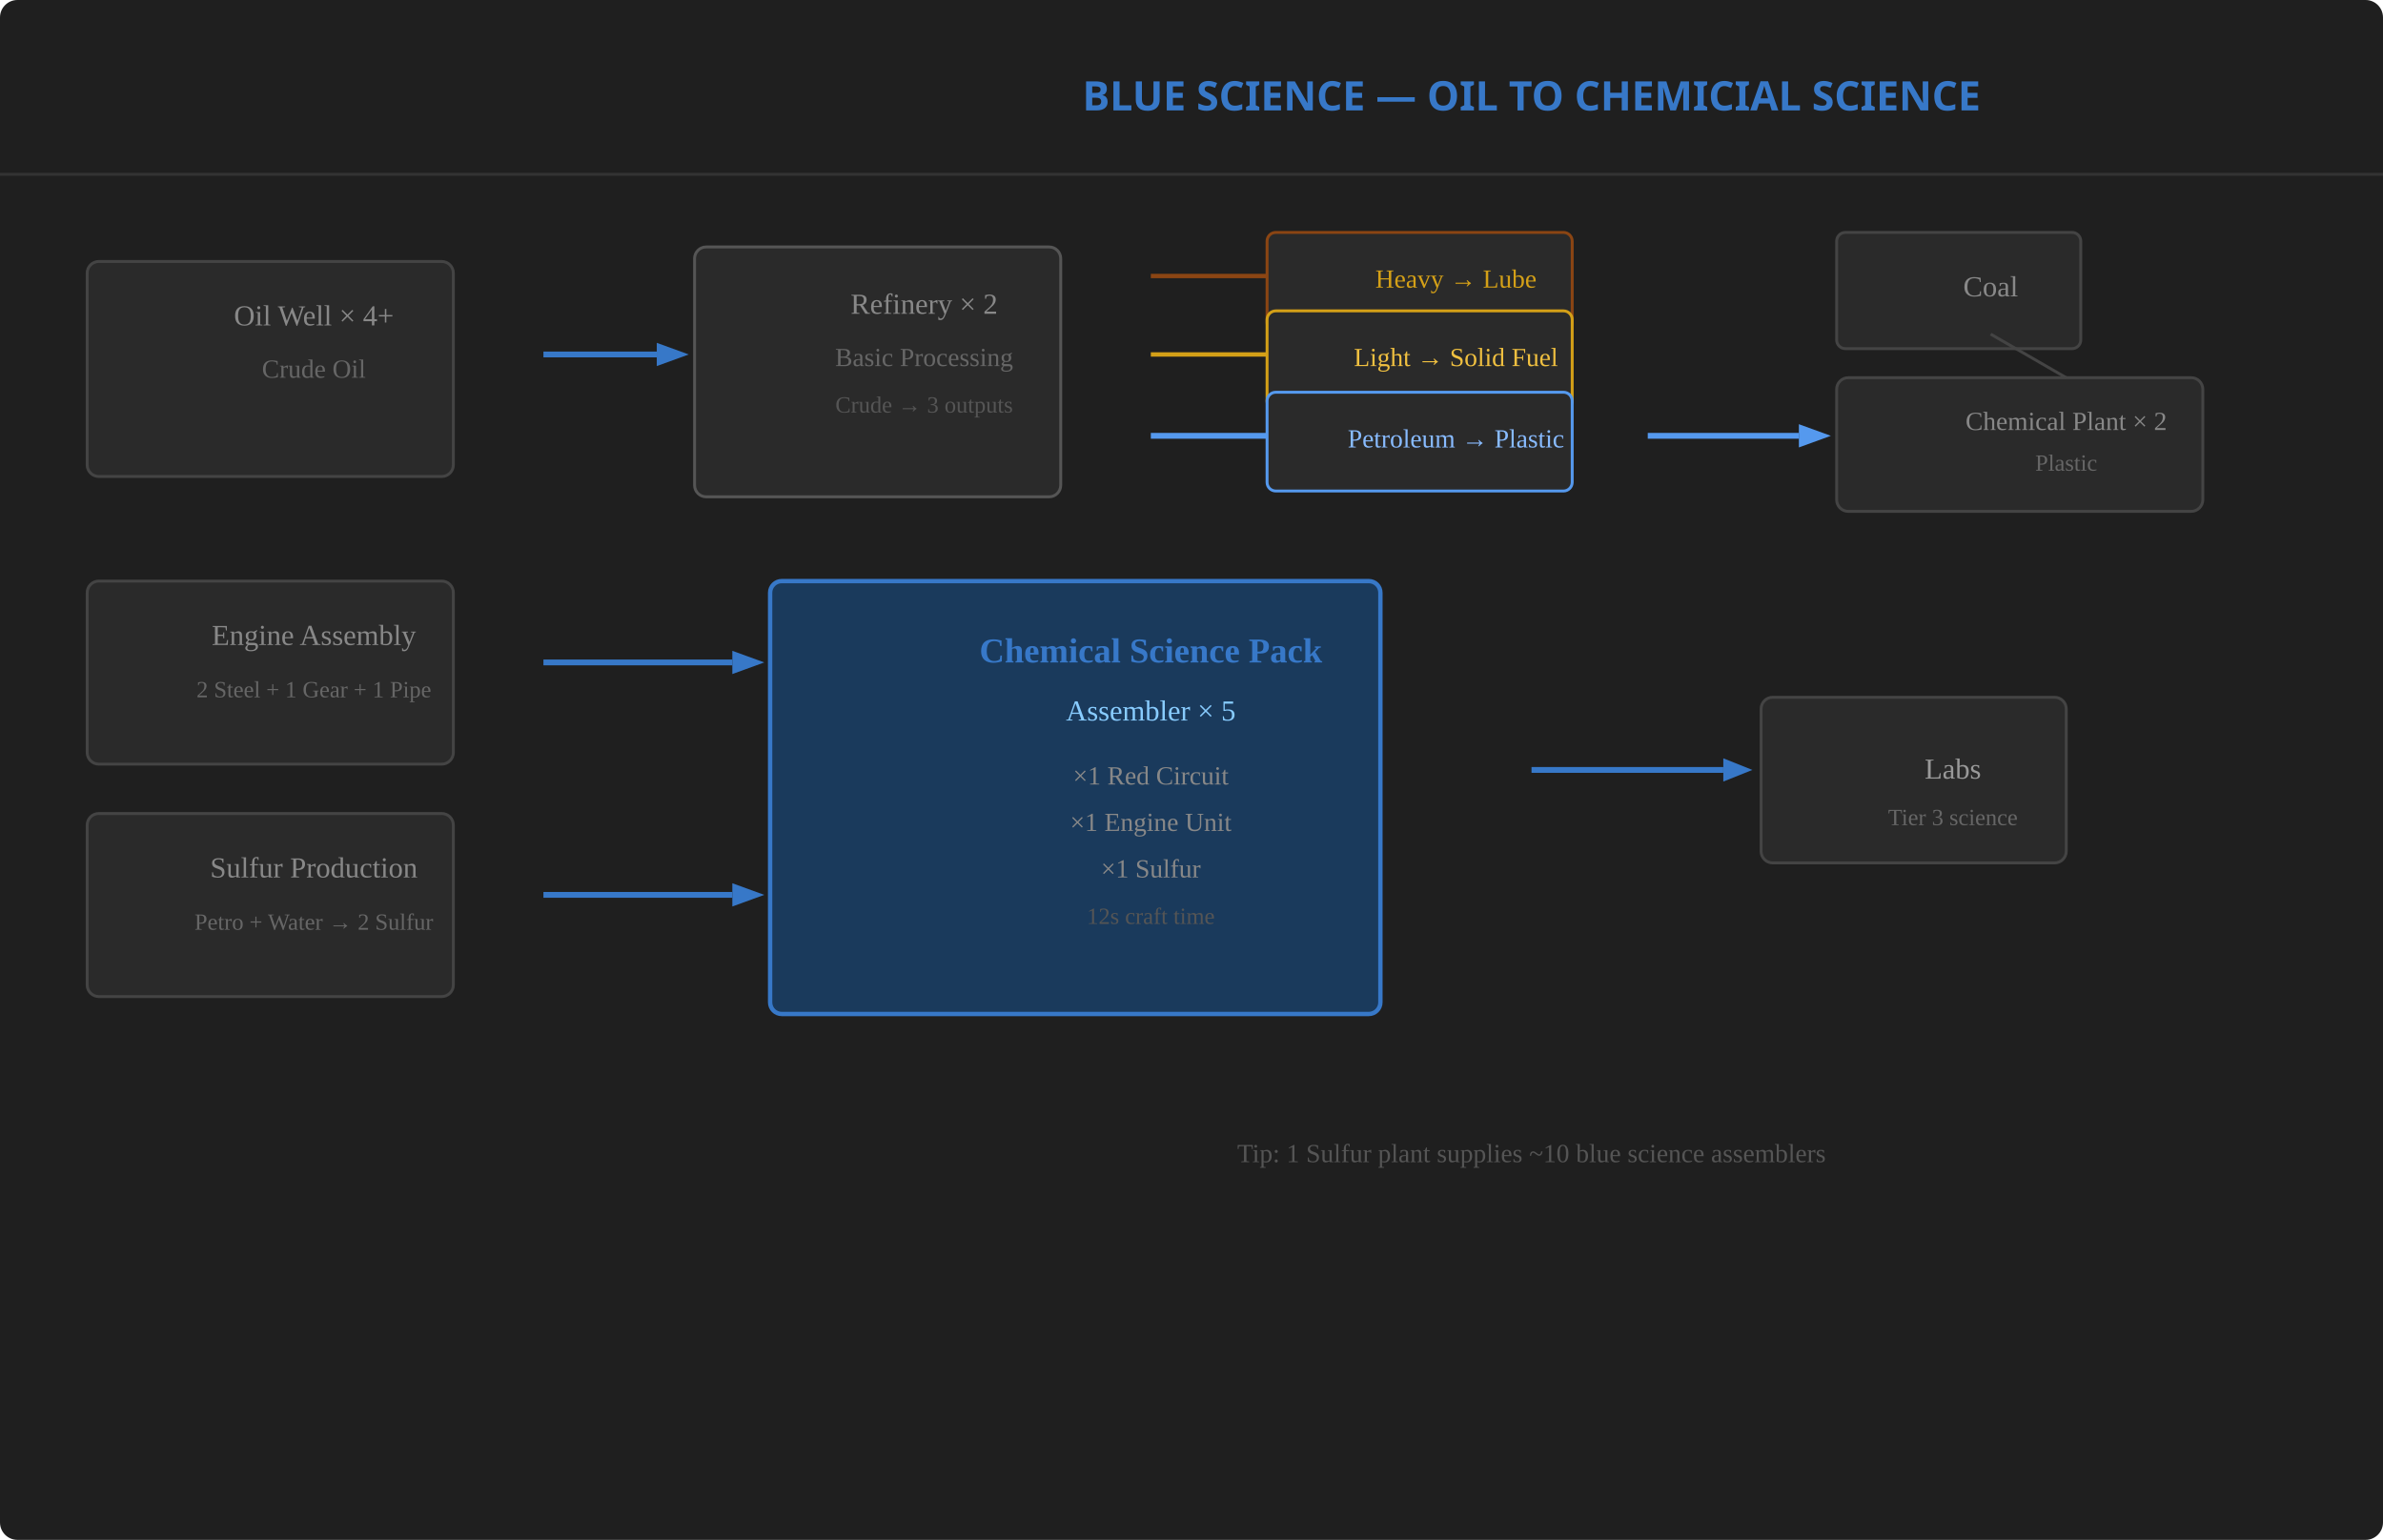
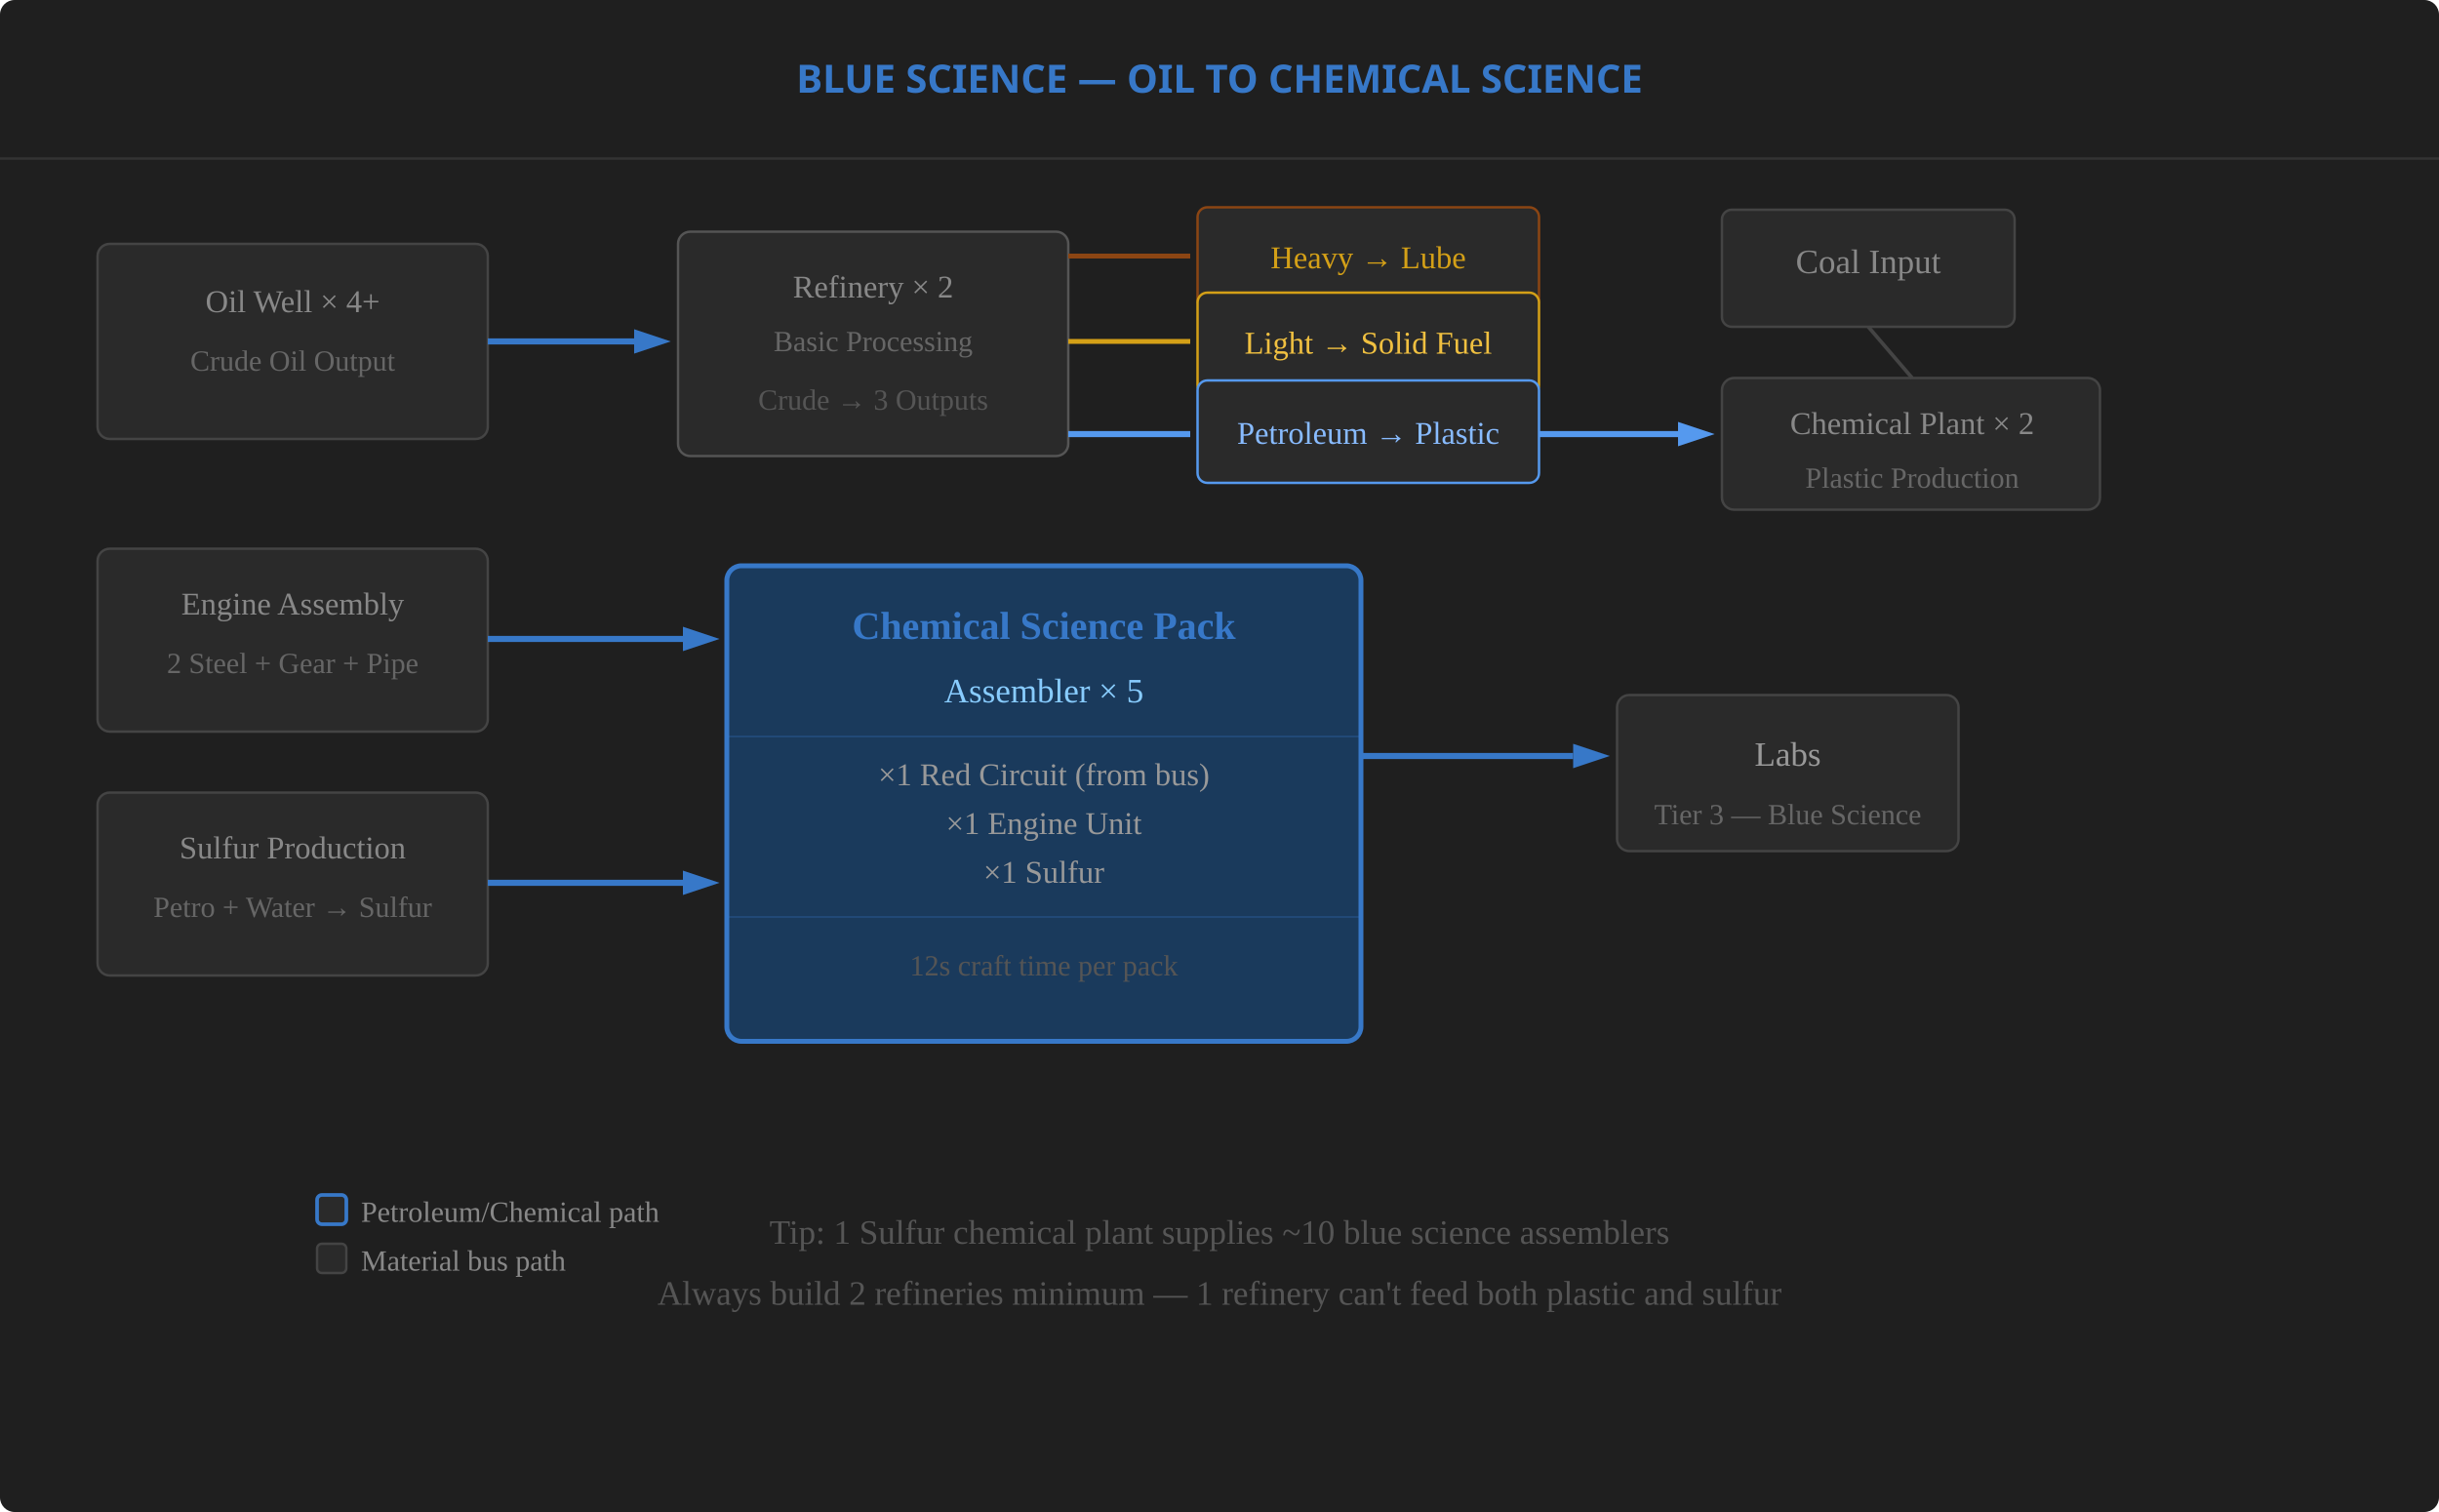
- <svg xmlns="http://www.w3.org/2000/svg" viewBox="0 0 820 530" width="820" height="530">
+ <svg xmlns="http://www.w3.org/2000/svg" viewBox="0 0 1000 620" width="1000" height="620">
  <defs>
    <filter id="g">
      <feGaussianBlur stdDeviation="2" result="b" />
      <feMerge>
        <feMergeNode in="b" />
        <feMergeNode in="SourceGraphic" />
      </feMerge>
    </filter>
  </defs>
-   <rect width="820" height="530" fill="#1f1f1f" rx="6" />
-   <line x1="0" y1="60" x2="820" y2="60" stroke="#333" />
-   <text x="527" y="38" text-anchor="middle" font-family="Orbitron,sans-serif" font-size="14" font-weight="900" fill="#3778c8">BLUE SCIENCE — OIL TO CHEMICIAL SCIENCE</text>
-   <rect x="30" y="90" width="126" height="74" rx="4" fill="#2a2a2a" stroke="#444" />
-   <text x="108" y="112" text-anchor="middle" font-size="10" fill="#888">Oil Well × 4+</text>
-   <text x="108" y="130" text-anchor="middle" font-size="9" fill="#666">Crude Oil</text>
-   <line x1="187" y1="122" x2="226" y2="122" stroke="#3778c8" stroke-width="2" />
-   <polygon points="226,118 237,122 226,126" fill="#3778c8" />
-   <rect x="239" y="85" width="126" height="86" rx="4" fill="#2a2a2a" stroke="#555" />
-   <text x="318" y="108" text-anchor="middle" font-size="10" fill="#888">Refinery × 2</text>
-   <text x="318" y="126" text-anchor="middle" font-size="9" fill="#666">Basic Processing</text>
-   <text x="318" y="142" text-anchor="middle" font-size="8" fill="#555">Crude → 3 outputs</text>
-   <line x1="396" y1="95" x2="436" y2="95" stroke="#8b4513" stroke-width="1.5" />
-   <rect x="436" y="80" width="105" height="34" rx="3" fill="#2a2a2a" stroke="#8b4513" />
-   <text x="501" y="99" text-anchor="middle" font-size="9" fill="#d4a017">Heavy → Lube</text>
-   <line x1="396" y1="122" x2="436" y2="122" stroke="#d4a017" stroke-width="1.5" />
-   <rect x="436" y="107" width="105" height="34" rx="3" fill="#2a2a2a" stroke="#d4a017" />
-   <text x="501" y="126" text-anchor="middle" font-size="9" fill="#f0c040">Light → Solid Fuel</text>
-   <line x1="396" y1="150" x2="436" y2="150" stroke="#5599ee" stroke-width="2" />
-   <rect x="436" y="135" width="105" height="34" rx="3" fill="#2a2a2a" stroke="#5599ee" />
-   <text x="501" y="154" text-anchor="middle" font-size="9" fill="#88bbff">Petroleum → Plastic</text>
-   <line x1="567" y1="150" x2="619" y2="150" stroke="#5599ee" stroke-width="2" />
-   <polygon points="619,146 630,150 619,154" fill="#5599ee" />
-   <rect x="632" y="130" width="126" height="46" rx="4" fill="#2a2a2a" stroke="#444" />
-   <text x="711" y="148" text-anchor="middle" font-size="9" fill="#888">Chemical Plant × 2</text>
-   <text x="711" y="162" text-anchor="middle" font-size="8" fill="#666">Plastic</text>
-   <rect x="632" y="80" width="84" height="40" rx="3" fill="#2a2a2a" stroke="#444" />
-   <text x="685" y="102" text-anchor="middle" font-size="10" fill="#888">Coal</text>
-   <line x1="685" y1="115" x2="711" y2="130" stroke="#444" />
-   <rect x="30" y="200" width="126" height="63" rx="4" fill="#2a2a2a" stroke="#444" />
-   <text x="108" y="222" text-anchor="middle" font-size="10" fill="#888">Engine Assembly</text>
-   <text x="108" y="240" text-anchor="middle" font-size="8" fill="#666">2 Steel + 1 Gear + 1 Pipe</text>
-   <line x1="187" y1="228" x2="252" y2="228" stroke="#3778c8" stroke-width="2" />
-   <polygon points="252,224 263,228 252,232" fill="#3778c8" />
-   <rect x="30" y="280" width="126" height="63" rx="4" fill="#2a2a2a" stroke="#444" />
-   <text x="108" y="302" text-anchor="middle" font-size="10" fill="#888">Sulfur Production</text>
-   <text x="108" y="320" text-anchor="middle" font-size="8" fill="#666">Petro + Water → 2 Sulfur</text>
-   <line x1="187" y1="308" x2="252" y2="308" stroke="#3778c8" stroke-width="2" />
-   <polygon points="252,304 263,308 252,312" fill="#3778c8" />
-   <rect x="265" y="200" width="210" height="149" rx="4" fill="#1a3a5c" stroke="#3778c8" stroke-width="1.5" />
-   <text x="396" y="228" text-anchor="middle" font-size="12" fill="#3778c8" font-weight="700">Chemical Science Pack</text>
-   <text x="396" y="248" text-anchor="middle" font-size="10" fill="#88ccff">Assembler × 5</text>
-   <text x="396" y="270" text-anchor="middle" font-size="9" fill="#888">×1 Red Circuit</text>
-   <text x="396" y="286" text-anchor="middle" font-size="9" fill="#888">×1 Engine Unit</text>
-   <text x="396" y="302" text-anchor="middle" font-size="9" fill="#888">×1 Sulfur</text>
-   <text x="396" y="318" text-anchor="middle" font-size="8" fill="#555">12s craft time</text>
-   <line x1="527" y1="265" x2="593" y2="265" stroke="#3778c8" stroke-width="2" />
-   <polygon points="593,261 603,265 593,269" fill="#3778c8" />
-   <rect x="606" y="240" width="105" height="57" rx="4" fill="#2a2a2a" stroke="#444" />
-   <text x="672" y="268" text-anchor="middle" font-size="10" fill="#999">Labs</text>
-   <text x="672" y="284" text-anchor="middle" font-size="8" fill="#666">Tier 3 science</text>
-   <text x="527" y="400" text-anchor="middle" font-size="9" fill="#555">Tip: 1 Sulfur plant supplies ~10 blue science assemblers</text>
+   <rect width="1000" height="620" fill="#1f1f1f" rx="6" />
+   <line x1="0" y1="65" x2="1000" y2="65" stroke="#333" />
+   <text x="500" y="38" text-anchor="middle" font-family="sans-serif" font-size="16" font-weight="900" fill="#3778c8">BLUE SCIENCE — OIL TO CHEMICAL SCIENCE</text>
+   <rect x="40" y="100" width="160" height="80" rx="5" fill="#2a2a2a" stroke="#444" />
+   <text x="120" y="128" text-anchor="middle" font-size="13" fill="#888">Oil Well × 4+</text>
+   <text x="120" y="152" text-anchor="middle" font-size="12" fill="#666">Crude Oil Output</text>
+   <line x1="200" y1="140" x2="260" y2="140" stroke="#3778c8" stroke-width="2.5" />
+   <polygon points="260,135 275,140 260,145" fill="#3778c8" />
+   <rect x="278" y="95" width="160" height="92" rx="5" fill="#2a2a2a" stroke="#555" />
+   <text x="358" y="122" text-anchor="middle" font-size="13" fill="#888">Refinery × 2</text>
+   <text x="358" y="144" text-anchor="middle" font-size="12" fill="#666">Basic Processing</text>
+   <text x="358" y="168" text-anchor="middle" font-size="12" fill="#555">Crude → 3 Outputs</text>
+   <line x1="438" y1="105" x2="488" y2="105" stroke="#8b4513" stroke-width="2" />
+   <rect x="491" y="85" width="140" height="42" rx="4" fill="#2a2a2a" stroke="#8b4513" />
+   <text x="561" y="110" text-anchor="middle" font-size="13" fill="#d4a017">Heavy → Lube</text>
+   <line x1="438" y1="140" x2="488" y2="140" stroke="#d4a017" stroke-width="2" />
+   <rect x="491" y="120" width="140" height="42" rx="4" fill="#2a2a2a" stroke="#d4a017" />
+   <text x="561" y="145" text-anchor="middle" font-size="13" fill="#f0c040">Light → Solid Fuel</text>
+   <line x1="438" y1="178" x2="488" y2="178" stroke="#5599ee" stroke-width="2.5" />
+   <rect x="491" y="156" width="140" height="42" rx="4" fill="#2a2a2a" stroke="#5599ee" />
+   <text x="561" y="182" text-anchor="middle" font-size="13" fill="#88bbff">Petroleum → Plastic</text>
+   <line x1="631" y1="178" x2="688" y2="178" stroke="#5599ee" stroke-width="2.5" />
+   <polygon points="688,173 703,178 688,183" fill="#5599ee" />
+   <rect x="706" y="155" width="155" height="54" rx="5" fill="#2a2a2a" stroke="#444" />
+   <text x="784" y="178" text-anchor="middle" font-size="13" fill="#888">Chemical Plant × 2</text>
+   <text x="784" y="200" text-anchor="middle" font-size="12" fill="#666">Plastic Production</text>
+   <rect x="706" y="86" width="120" height="48" rx="4" fill="#2a2a2a" stroke="#444" />
+   <text x="766" y="112" text-anchor="middle" font-size="14" fill="#888">Coal Input</text>
+   <line x1="766" y1="134" x2="784" y2="155" stroke="#444" stroke-width="1.5" />
+   <rect x="40" y="225" width="160" height="75" rx="5" fill="#2a2a2a" stroke="#444" />
+   <text x="120" y="252" text-anchor="middle" font-size="13" fill="#888">Engine Assembly</text>
+   <text x="120" y="276" text-anchor="middle" font-size="12" fill="#666">2 Steel + Gear + Pipe</text>
+   <line x1="200" y1="262" x2="280" y2="262" stroke="#3778c8" stroke-width="2.5" />
+   <polygon points="280,257 295,262 280,267" fill="#3778c8" />
+   <rect x="40" y="325" width="160" height="75" rx="5" fill="#2a2a2a" stroke="#444" />
+   <text x="120" y="352" text-anchor="middle" font-size="13" fill="#888">Sulfur Production</text>
+   <text x="120" y="376" text-anchor="middle" font-size="12" fill="#666">Petro + Water → Sulfur</text>
+   <line x1="200" y1="362" x2="280" y2="362" stroke="#3778c8" stroke-width="2.5" />
+   <polygon points="280,357 295,362 280,367" fill="#3778c8" />
+   <rect x="298" y="232" width="260" height="195" rx="6" fill="#1a3a5c" stroke="#3778c8" stroke-width="2" />
+   <text x="428" y="262" text-anchor="middle" font-size="16" fill="#3778c8" font-weight="700">Chemical Science Pack</text>
+   <text x="428" y="288" text-anchor="middle" font-size="14" fill="#88ccff">Assembler × 5</text>
+   <line x1="298" y1="302" x2="558" y2="302" stroke="#3778c8" stroke-width="0.5" opacity="0.4" />
+   <text x="428" y="322" text-anchor="middle" font-size="13" fill="#999">×1 Red Circuit (from bus)</text>
+   <text x="428" y="342" text-anchor="middle" font-size="13" fill="#999">×1 Engine Unit</text>
+   <text x="428" y="362" text-anchor="middle" font-size="13" fill="#999">×1 Sulfur</text>
+   <line x1="298" y1="376" x2="558" y2="376" stroke="#3778c8" stroke-width="0.5" opacity="0.4" />
+   <text x="428" y="400" text-anchor="middle" font-size="12" fill="#555">12s craft time per pack</text>
+   <line x1="558" y1="310" x2="645" y2="310" stroke="#3778c8" stroke-width="2.5" />
+   <polygon points="645,305 660,310 645,315" fill="#3778c8" />
+   <rect x="663" y="285" width="140" height="64" rx="5" fill="#2a2a2a" stroke="#444" />
+   <text x="733" y="314" text-anchor="middle" font-size="14" fill="#999">Labs</text>
+   <text x="733" y="338" text-anchor="middle" font-size="12" fill="#666">Tier 3 — Blue Science</text>
+   <text x="500" y="510" text-anchor="middle" font-size="14" fill="#555">Tip: 1 Sulfur chemical plant supplies ~10 blue science assemblers</text>
+   <text x="500" y="535" text-anchor="middle" font-size="14" fill="#555">Always build 2 refineries minimum — 1 refinery can't feed both plastic and sulfur</text>
+   <rect x="130" y="490" width="12" height="12" rx="2" fill="#2a2a2a" stroke="#3778c8" stroke-width="1.5" />
+   <text x="148" y="501" font-size="12" fill="#888">Petroleum/Chemical path</text>
+   <rect x="130" y="510" width="12" height="12" rx="2" fill="#2a2a2a" stroke="#444" />
+   <text x="148" y="521" font-size="12" fill="#888">Material bus path</text>
</svg>
